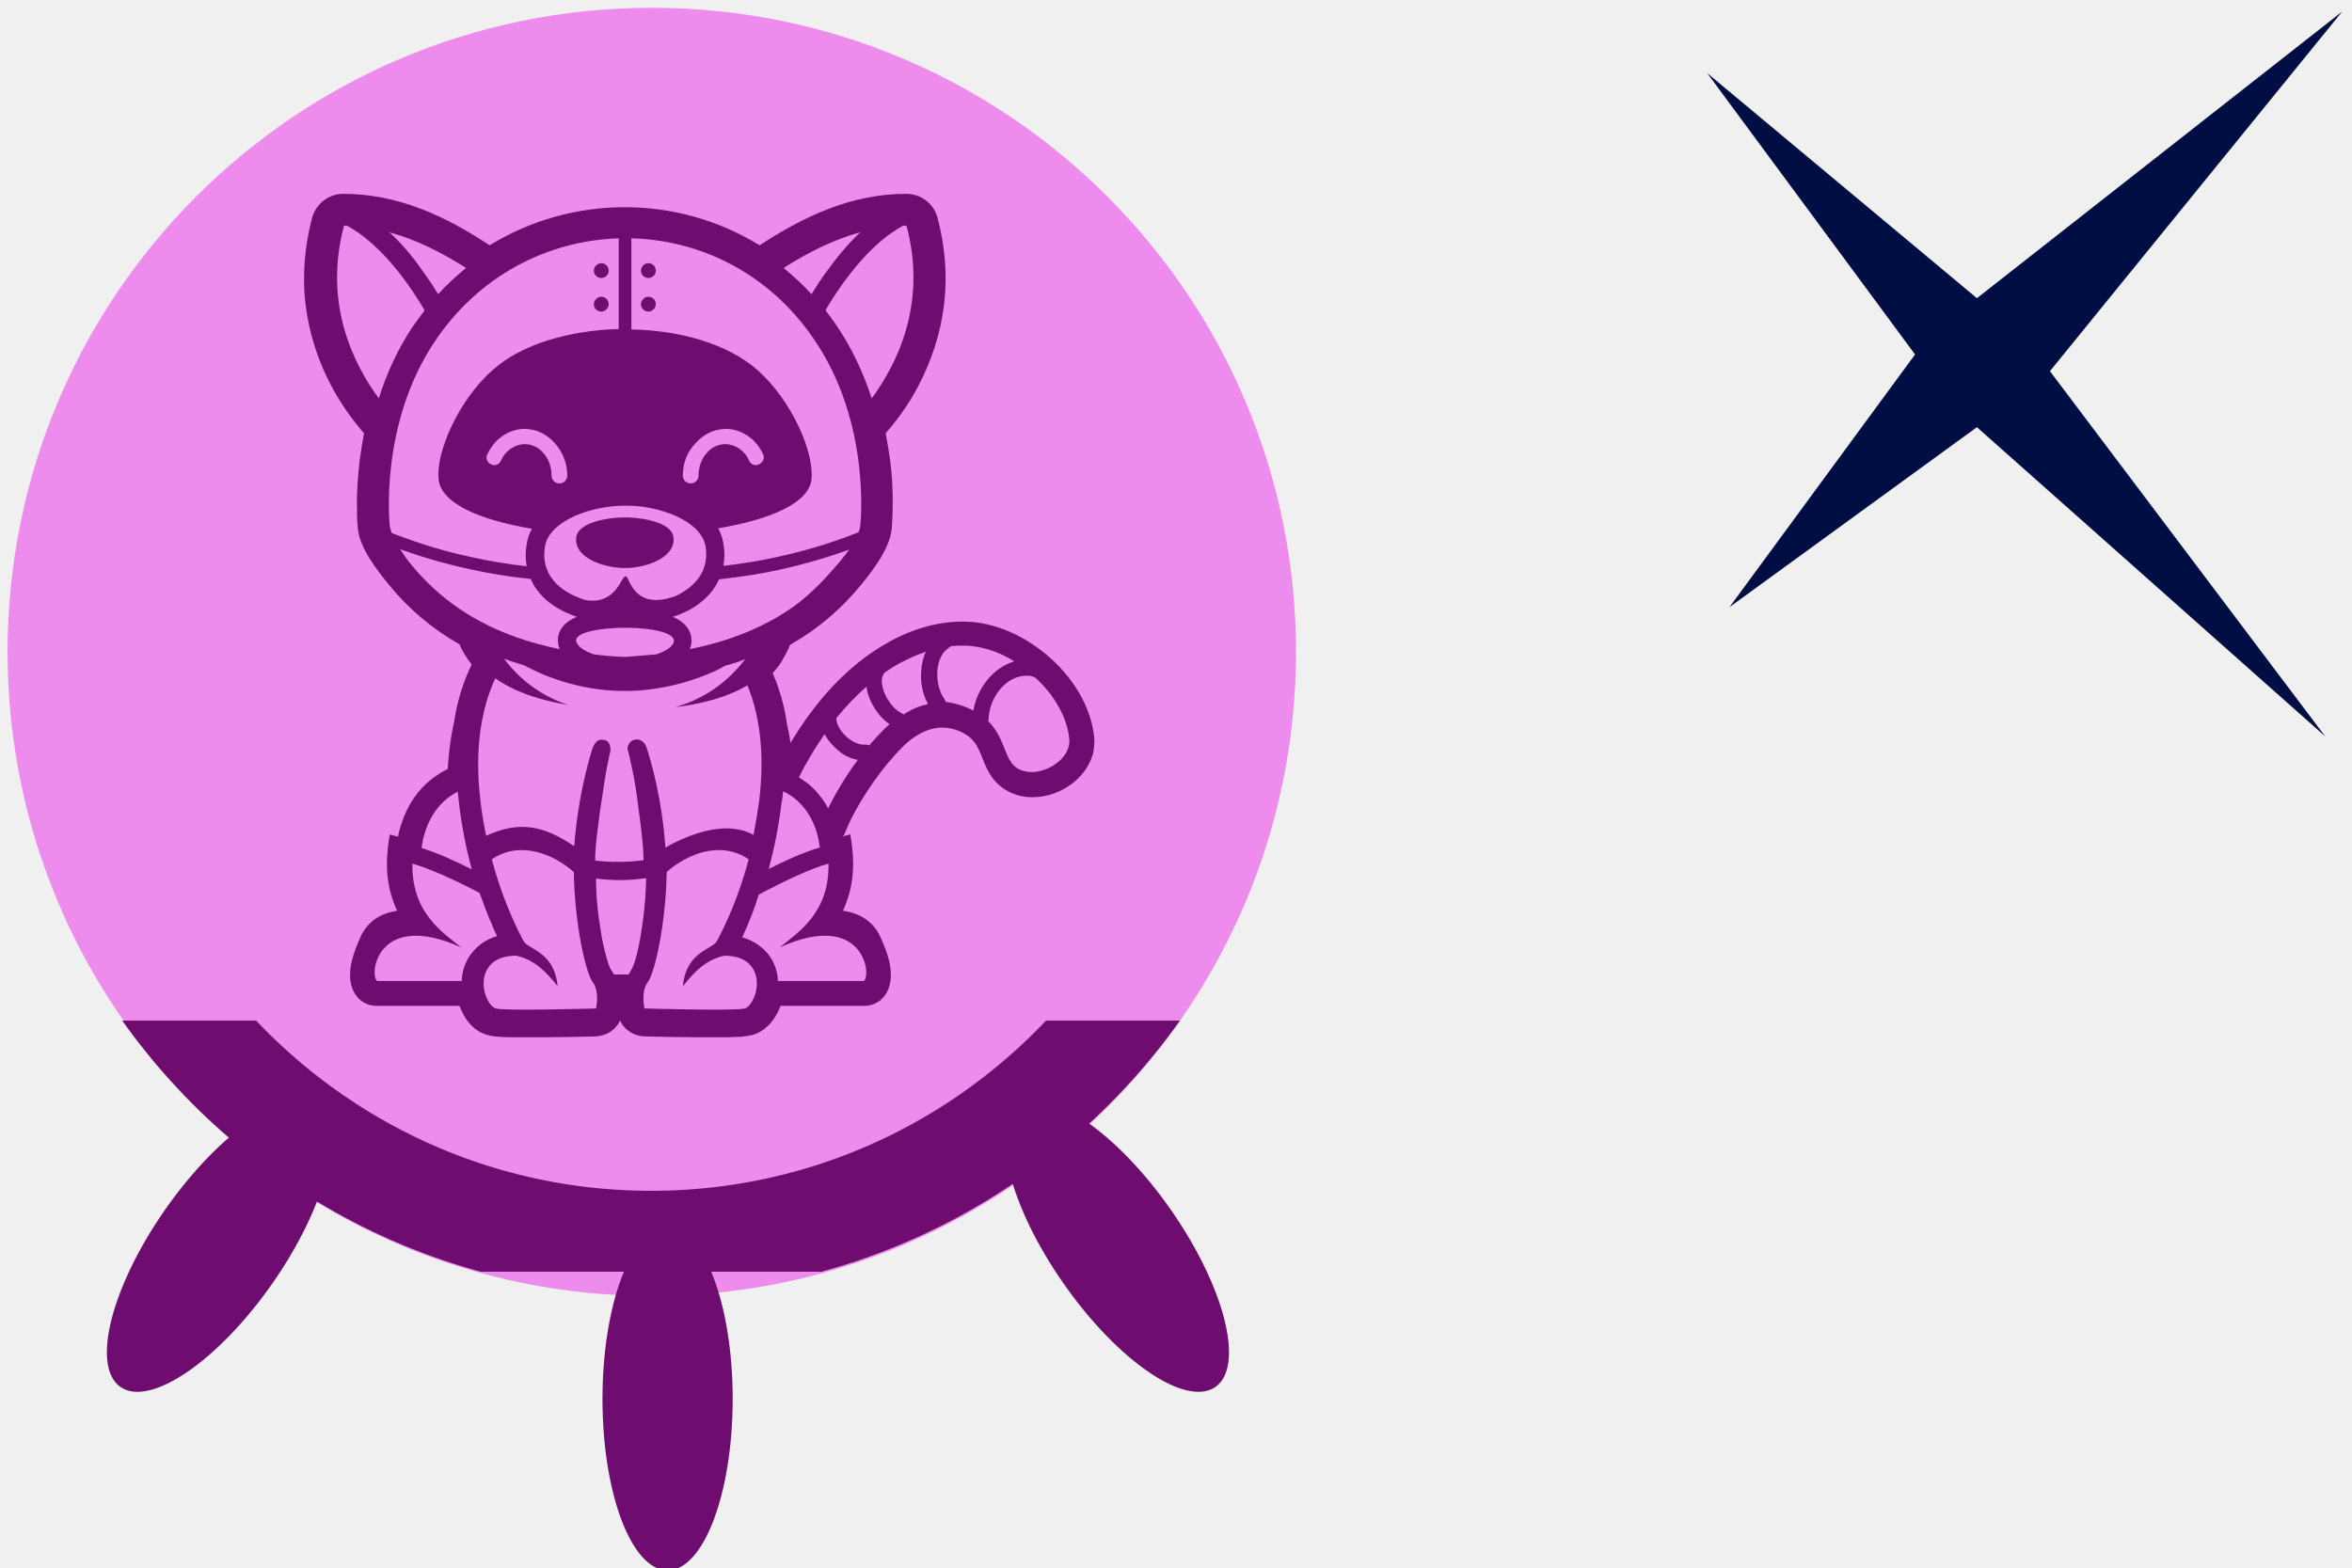
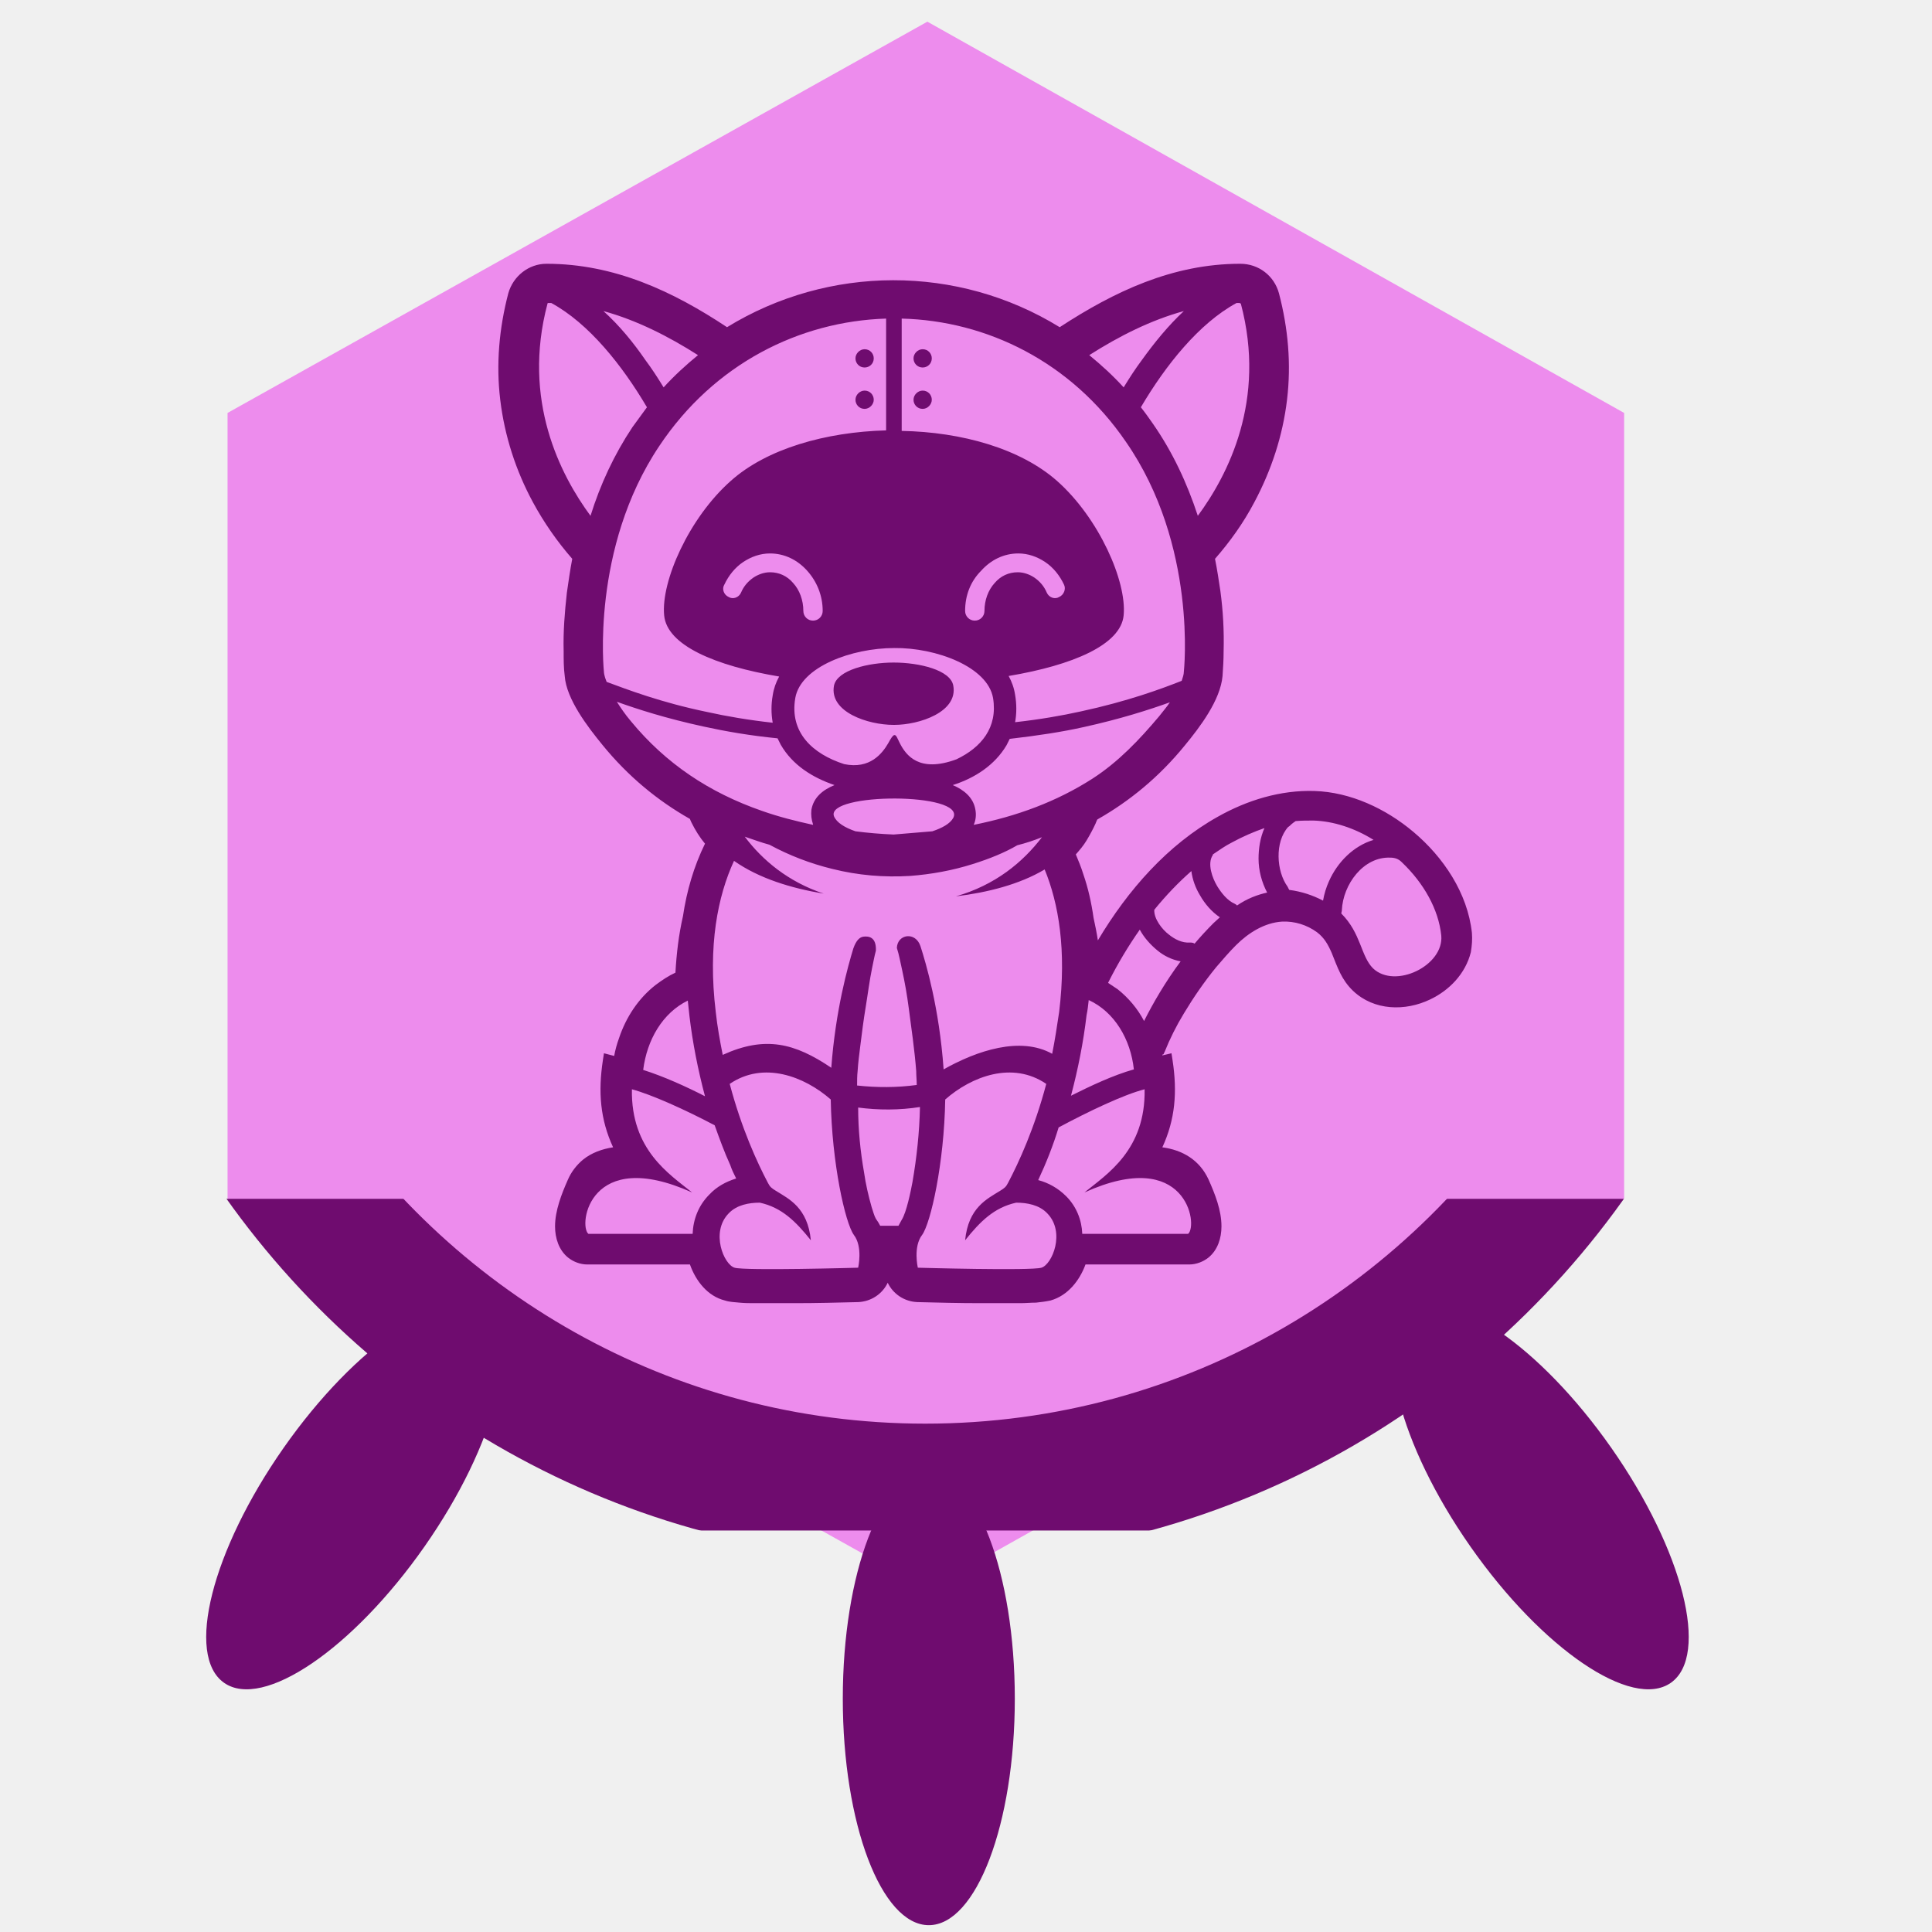
- <svg xmlns="http://www.w3.org/2000/svg" height="40" viewBox="0 0 60 40" width="60" version="1.1" id="svg36">
-   <defs id="defs40">
-     <mask id="a-1" fill="#ffffff">
-       <path d="M 0,0 H 313.303 V 159.865 H 0 Z" fill="#ffffff" fill-rule="evenodd" id="path2-9" />
+ <svg xmlns="http://www.w3.org/2000/svg" width="40" height="40" version="1.1" viewBox="0 0 40 40">
+   <defs>
+     <mask id="c" fill="#ffffff">
+       <path d="m0 0h313.3v159.86h-313.3z" fill="#fff" fill-rule="evenodd" />
    </mask>
-     <linearGradient id="linearGradientFill1" gradientUnits="userSpaceOnUse" x1="13.055" y1="14.733" x2="152.479" y2="166.69">
-       <stop offset="0" stop-color="#a677b4" stop-opacity="1" id="stop108" />
-       <stop offset="0.363" stop-color="#f0515a" stop-opacity="1" id="stop110" />
-       <stop offset="1" stop-color="#2b338c" stop-opacity="1" id="stop112" />
-     </linearGradient>
  </defs>
  <mask id="a" fill="#ffffff">
-     <path d="M 0,0 H 313.303 V 159.865 H 0 Z" fill="#ffffff" fill-rule="evenodd" id="path2" />
+     <path d="m0 0h313.3v159.86h-313.3z" fill="#fff" fill-rule="evenodd" />
  </mask>
  <mask id="b" fill="#ffffff">
-     <path d="M 0,0 H 313.303 V 159.865 H 0 Z" fill="#ffffff" fill-rule="evenodd" id="path5" />
+     <path d="m0 0h313.3v159.86h-313.3z" fill="#fff" fill-rule="evenodd" />
  </mask>
-   <g id="g1042" style="display:inline">
-     <g id="g994" transform="matrix(0.08667043,0,0,0.08667043,54.83753,-43.97586)" style="display:inline">
-       <path id="path990" style="fill:#000e44;fill-opacity:1;fill-rule:evenodd;stroke:none;stroke-width:3.147" d="m 56.695,510.774 -107.532,84.402 -79.398,-66.275 61.189,82.843 -54.627,74.395 72.837,-52.987 102.529,91.046 -81.039,-107.532 z" />
-     </g>
-     <circle style="opacity:1;fill:#ed8ced;fill-opacity:1;stroke:none;stroke-width:0.308;stroke-miterlimit:2.5;stroke-opacity:1;stop-color:#000000" id="path912" cx="16.627" cy="16.633" r="16.434" />
-     <g fill="none" fill-rule="evenodd" transform="matrix(0.1506934,0,0,0.1506934,-6.197667,-20.88076)" id="g1008">
-       <g transform="matrix(0.9286315,0,0,-0.9286315,9.271821,454.1644)" id="g1006">
-         <g fill="#0f1689" mask="url(#a-1)" id="g1002" style="fill:#0c6f18;fill-opacity:1" transform="matrix(0.9448936,0,0,0.9448936,8.696251,2.70184)">
-           <path d="m 203.461,95.688 c 6.936,0 12.559,-14.809 12.559,-33.077 0,-18.268 -5.623,-33.077 -12.559,-33.077 -6.936,0 -12.559,14.809 -12.559,33.077 0,18.268 5.623,33.077 12.559,33.077 z" transform="rotate(35,137.9312,151.55)" id="path996" style="fill:#6f0c6f;fill-opacity:1" />
-           <path d="m 30.142,95.688 c 6.936,0 12.559,-14.809 12.559,-33.077 0,-18.268 -5.623,-33.077 -12.559,-33.077 -6.936,0 -12.559,14.809 -12.559,33.077 0,18.268 5.623,33.077 12.559,33.077 z" transform="matrix(-0.819152,0.5735764,0.5735764,0.819152,58.08461,47.70477)" id="path998" style="fill:#6f0c6f;fill-opacity:1" />
-           <path d="m 116.733,66.275 c 6.936,0 12.559,-14.809 12.559,-33.077 0,-18.268 -5.623,-33.077 -12.559,-33.077 -6.936,0 -12.559,14.809 -12.559,33.077 0,18.268 5.623,33.077 12.559,33.077 z" transform="matrix(-1,0,0,1,272.6285,53.67076)" id="path1000" style="fill:#6f0c6f;fill-opacity:1" />
+   <g>
+     <g transform="translate(.39981 .41558)">
+       <g transform="matrix(.49527 0 0 .49527 5.0758 3.2126)">
+         <g transform="matrix(1.7758,0,0,1.7758,-164.24,-70.425)">
+           <g transform="translate(96.564,87.836)" fill="#66ff9a" stroke-width="3.24">
+             <polygon class="st0" transform="matrix(.72255 0 0 .7031 -28.717 -125.97)" points="78.4 144.9 55.7 158 32.9 144.9 32.9 118.6 55.7 105.5 78.4 118.6" fill="#ed8ced" />
+           </g>
+           <g transform="matrix(.15831 0 0 .15831 83.649 18.463)" fill="#005e20" fill-rule="evenodd">
+             <g transform="matrix(1.0777,0,0,-1.0777,-10.799,451.79)">
+               <g transform="matrix(.94489 0 0 .94489 8.6963 2.7018)" fill="#6f0c6f" mask="url(#c)">
+                 <path transform="rotate(35,137.93,151.55)" d="m203.46 95.688c6.936 0 12.559-14.809 12.559-33.077s-5.623-33.077-12.559-33.077-12.559 14.809-12.559 33.077 5.623 33.077 12.559 33.077z" />
+                 <path transform="matrix(-.81915 .57358 .57358 .81915 58.085 47.705)" d="m30.142 95.688c6.936 0 12.559-14.809 12.559-33.077s-5.623-33.077-12.559-33.077c-6.936 0-12.559 14.809-12.559 33.077s5.623 33.077 12.559 33.077z" />
+                 <path d="m153.24 119.95c-6.936 0-12.559-14.809-12.559-33.077s5.623-33.077 12.559-33.077c6.936 0 12.559 14.809 12.559 33.077s-5.623 33.077-12.559 33.077z" />
+               </g>
+               <path transform="matrix(.94489 0 0 .94489 8.6963 2.7018)" d="m251.47 173.1c-20.23-33.61-56.89-56.068-98.756-56.068-40.721 0-76.516 21.246-97.059 53.335" fill="none" mask="url(#c)" stroke="#6f0c6f" stroke-width="19.999" />
+             </g>
+           </g>
        </g>
-         <path d="m 251.467,173.1 c -20.23,-33.61 -56.89,-56.068 -98.756,-56.068 -40.721,0 -76.516,21.246 -97.059,53.335" mask="url(#a-1)" stroke="#0f1689" stroke-width="20" id="path1004" style="stroke:#6f0c6f;stroke-opacity:1" transform="matrix(0.9448936,0,0,0.9448936,8.696251,2.70184)" />
      </g>
    </g>
-     <g id="Shape1" transform="matrix(0.111271,0,0,0.111271,6.642823,4.612122)" style="fill:#6f0c6f;fill-opacity:1">
-       <path id="shapePath1" d="m 83.55,88.8 v 1.9 m 50,59.6 1.7,-0.4 0.2,1.3 c 0.9,5.9 0.5,11 -1.9,16.2 3.7,0.5 6.9,2.3 8.6,6 1.2,2.7 2.4,5.7 2.4,8.7 0,2.2 -0.7,4.4 -2.4,5.8 -1,0.8 -2.3,1.3 -3.6,1.3 h -19.3 c -1.1,3 -3.3,5.8 -6.5,6.7 -0.9,0.2 -1.8,0.3 -2.7,0.4 -1,0 -1.9,0.1 -2.9,0.1 -2.5,0 -5,0 -7.5,0 -3.9,0 -7.8,-0.1 -11.7,-0.2 -2.4,-0.1 -4.5,-1.5 -5.5,-3.6 -1,2.1 -3.1,3.5 -5.5,3.6 -3.9,0.1 -7.8,0.2 -11.7,0.2 -2.5,0 -5,0 -7.5,0 -1,0 -1.9,0 -2.9,-0.1 -0.9,-0.1 -1.8,-0.1 -2.7,-0.4 -3.2,-0.8 -5.4,-3.6 -6.5,-6.7 h -19.1 c -1.3,0 -2.6,-0.5 -3.6,-1.3 -1.7,-1.4 -2.4,-3.6 -2.4,-5.8 0,-2.9 1.2,-6 2.4,-8.7 0.6,-1.4 1.6,-2.7 2.8,-3.7 1.6,-1.3 3.6,-2 5.6,-2.3 -2.4,-5.2 -2.8,-10.3 -1.9,-16.2 l 0.2,-1.3 1.9,0.5 c 0.2,-1.1 0.5,-2.2 0.9,-3.3 1.3,-3.9 3.6,-7.4 6.8,-9.9 1.2,-0.9 2.4,-1.7 3.7,-2.3 0.2,-3.5 0.6,-7 1.4,-10.5 0.7,-4.7 2,-9.2 4.1,-13.5 -1,-1.2 -1.8,-2.5 -2.5,-3.9 -0.1,-0.2 -0.2,-0.4 -0.3,-0.7 -6,-3.4 -11.5,-7.9 -16.3,-13.8 -2.7,-3.3 -6.7,-8.5 -7,-12.8 -0.2,-1.5 -0.2,-3 -0.2,-4.6 -0.1,-3.7 0.2,-7.3 0.6,-10.9 0.3,-2.1 0.6,-4.2 1,-6.3 -2.8,-3.2 -5.3,-6.8 -7.3,-10.5 -3.2,-5.9 -5.3,-12.4 -6.1,-19.1 -0.8,-6.6 -0.2,-13.3 1.5,-19.8 0.9,-3.2 3.8,-5.5 7.1,-5.5 12.6,0 23.5,5.1 33.6,11.8 18.9,-11.6 42.9,-11.7 61.9,0 10.1,-6.6 21,-11.8 33.6,-11.8 3.4,0 6.3,2.2 7.2,5.5 1.7,6.5 2.3,13.1 1.5,19.8 -0.8,6.7 -2.9,13.1 -6.1,19.1 -2,3.8 -4.5,7.3 -7.3,10.5 0.4,2 0.7,4 1,6 0.5,3.7 0.7,7.4 0.6,11.2 0,1.6 -0.1,3.1 -0.2,4.6 -0.4,4.5 -4.2,9.5 -7,12.9 -4.8,5.9 -10.3,10.4 -16.3,13.8 -0.1,0.2 -0.2,0.4 -0.3,0.7 -0.5,1.1 -1.1,2.2 -1.7,3.2 -0.6,1 -1.3,1.8 -2,2.6 0.5,1.2 1,2.4 1.4,3.7 0.9,2.6 1.5,5.3 1.9,8.1 0.3,1.4 0.6,2.8 0.8,4.2 5.6,-9.4 13,-17.8 22.3,-23 5.5,-3.1 11.7,-5 18,-4.8 6.7,0.2 13.3,3.3 18.4,7.6 5.6,4.7 10.1,11.4 10.9,18.8 0.1,1.2 0,2.4 -0.2,3.6 -1,4 -4,7.1 -7.6,8.8 -4.6,2.2 -10.4,2.1 -14.3,-1.6 -2.2,-2.1 -2.9,-4.4 -4,-7.1 -0.7,-1.6 -1.4,-2.8 -2.7,-3.8 -1.9,-1.4 -4.2,-2.1 -6.5,-2 -3.3,0.2 -6.3,2.1 -8.6,4.4 -1.3,1.3 -2.5,2.7 -3.7,4.1 -2.2,2.7 -4.2,5.6 -6,8.6 -1.4,2.3 -2.6,4.7 -3.6,7.2 -0.1,0.1 -0.1,0.3 -0.2,0.4 -0.2,0 -0.2,0.1 -0.2,0.2 m 5.1,-21 c 0.3,0 0.6,0 0.9,0.2 1.1,-1.3 2.3,-2.6 3.5,-3.8 0.4,-0.4 0.8,-0.7 1.2,-1.1 -1.5,-1 -2.8,-2.5 -3.7,-4.1 -0.8,-1.3 -1.4,-2.9 -1.6,-4.5 -2.4,2.1 -4.7,4.5 -6.9,7.2 -0.1,1.7 1.5,3.7 2.7,4.6 1.1,0.9 2.5,1.6 3.9,1.5 m -1.7,3.5 c -1.6,-0.3 -3.1,-1 -4.4,-2.1 -1.2,-1 -2.4,-2.3 -3.2,-3.8 -2.1,3 -4.1,6.3 -5.9,9.9 0.6,0.4 1.2,0.8 1.8,1.2 2,1.6 3.7,3.6 4.9,5.9 1.6,-3.2 3.9,-7.2 6.8,-11.1 m 30,-9.5 c 0,0.2 -0.1,0.4 -0.1,0.6 3.7,3.7 3.6,7.9 5.9,10.2 4.1,3.9 13.2,-0.5 12.7,-6.1 -0.5,-4.9 -3.3,-9.8 -7.3,-13.6 0,0 0,0 -0.1,-0.1 -0.6,-0.6 -1.3,-0.8 -2.1,-0.8 -5,-0.2 -8.8,5 -9,9.8 m -3.5,-1.8 c 0.2,-1.2 0.6,-2.5 1.1,-3.6 1.6,-3.6 4.6,-6.6 8.3,-7.7 -3.5,-2.2 -7.5,-3.5 -11.2,-3.6 -1.1,0 -2.2,0 -3.3,0.1 -0.3,0.2 -0.7,0.5 -0.8,0.6 -0.2,0.2 -0.4,0.4 -0.6,0.5 -2.5,2.8 -2.2,8.2 -0.1,11.1 0.1,0.2 0.2,0.4 0.3,0.6 2.3,0.3 4.4,1 6.3,2 m -10.4,-1.5 c -1,-1.9 -1.6,-4.1 -1.6,-6.3 0,-1.9 0.3,-3.9 1.1,-5.7 -2,0.7 -4.1,1.6 -6.1,2.7 -1.2,0.6 -2.3,1.4 -3.5,2.2 0,0 0,0 0,0.1 -1.1,1.6 -0.1,4.3 0.8,5.8 0.8,1.3 1.9,2.7 3.3,3.3 0.2,0.1 0.3,0.2 0.4,0.3 1.9,-1.3 3.8,-2 5.6,-2.4 M 78.15,18.9 c 1,0 1.7,0.8 1.7,1.7 0,1 -0.8,1.7 -1.7,1.7 -1,0 -1.7,-0.8 -1.7,-1.7 0,-0.9 0.8,-1.7 1.7,-1.7 m 0,7.7 c 1,0 1.7,0.8 1.7,1.7 0,0.9 -0.8,1.7 -1.7,1.7 -1,0 -1.7,-0.8 -1.7,-1.7 0,-0.9 0.8,-1.7 1.7,-1.7 m 10.8,-7.7 c 1,0 1.7,0.8 1.7,1.7 0,1 -0.8,1.7 -1.7,1.7 -1,0 -1.7,-0.8 -1.7,-1.7 0,-0.9 0.8,-1.7 1.7,-1.7 m 0,7.7 c 1,0 1.7,0.8 1.7,1.7 0,0.9 -0.8,1.7 -1.7,1.7 -1,0 -1.7,-0.8 -1.7,-1.7 0,-0.9 0.8,-1.7 1.7,-1.7 m -3.9,-13.4 v 20.9 c 11.2,0.2 22.1,3.3 28.9,9.3 7.8,6.9 13,18.7 12.4,25 -0.5,5.5 -9.5,9.3 -21.4,11.3 0.6,1.1 1,2.2 1.2,3.5 0.3,1.7 0.3,3.5 0,5.1 4.5,-0.5 8.6,-1.2 12.2,-2 8.8,-1.9 15,-4.2 18.8,-5.7 0.2,-0.6 0.4,-1.2 0.4,-1.7 0,0 2.6,-23.5 -10.8,-42.8 -10.2,-14.9 -25.9,-22.5 -41.7,-22.9 m -2.9,20.8 V 13.2 c -16.1,0.5 -32,8.4 -42.2,23.7 -12.8,19.1 -10.3,42.1 -10.3,42.1 0,0 0,0.6 0.5,1.8 3.8,1.4 10,3.8 18.7,5.6 3.6,0.8 7.7,1.5 12.2,2 -0.3,-1.7 -0.3,-3.4 0,-5.1 0.2,-1.3 0.6,-2.4 1.2,-3.5 -11.9,-2 -20.9,-5.8 -21.4,-11.4 -0.6,-6.3 4.6,-18.1 12.4,-25 6.7,-6 17.7,-9.1 28.9,-9.4 m -20.2,57.3 c -5.1,-0.5 -9.7,-1.3 -13.8,-2.2 -6.9,-1.5 -12.2,-3.2 -16.1,-4.6 0.7,1.1 1.5,2.3 2.6,3.6 6.5,7.9 14.6,13.3 24.4,16.7 3.1,1.1 6.3,1.9 9.5,2.6 v -0.1 c -0.3,-0.9 -0.4,-1.8 -0.3,-2.7 0.4,-2.3 2.1,-3.7 4.3,-4.6 -4.1,-1.4 -7.8,-3.7 -10,-7.5 -0.2,-0.4 -0.4,-0.8 -0.6,-1.2 m 10.5,14.5 c 0.5,1.2 2,2.1 4,2.8 2.3,0.3 4.7,0.5 7.1,0.6 2.4,-0.2 4.8,-0.4 7.2,-0.6 1.8,-0.6 3.3,-1.4 3.9,-2.5 2.4,-4.8 -23.8,-4.7 -22.2,-0.3 M 134.95,84.6 c -3.9,1.4 -9.2,3.1 -16,4.6 -4,0.9 -8.6,1.6 -13.8,2.2 -0.2,0.4 -0.4,0.8 -0.6,1.2 -2.2,3.7 -5.9,6.1 -10,7.4 2.1,0.9 3.8,2.3 4.2,4.5 0.2,1 0.1,2 -0.3,2.9 8,-1.6 15.4,-4.3 22.1,-8.6 4.8,-3.1 8.7,-7.2 12.4,-11.6 0.7,-0.9 1.4,-1.7 2,-2.6 m -52.4,7.6 c -1.1,1.9 -3.4,4.9 -8.2,3.9 -5.9,-1.9 -10.2,-5.9 -9.1,-12.3 1,-5.8 10.5,-9.3 18.4,-9.3 7.8,-0.1 17.4,3.5 18.4,9.3 0.9,5.5 -2.2,9.2 -6.8,11.4 -7,2.6 -9.4,-0.8 -10.5,-2.9 -0.5,-1 -0.7,-1.6 -1,-1.6 0,0 0,0 -0.1,0 -0.3,0.1 -0.6,0.6 -1.1,1.5 m 1,-15 c -4.7,0 -10.5,1.4 -11.1,4.3 -0.9,4.9 6.3,7.3 11.1,7.3 h 0.1 c 4.7,0 11.9,-2.4 11,-7.3 -0.5,-2.9 -6.3,-4.3 -11.1,-4.3 m -13.2,-9.6 c 0,1 -0.8,1.8 -1.8,1.8 -1,0 -1.8,-0.8 -1.8,-1.8 0,-2 -0.7,-3.9 -1.9,-5.2 -1.1,-1.3 -2.6,-2 -4.3,-2 -1.1,0 -2.2,0.4 -3.1,1 -1,0.7 -1.8,1.6 -2.3,2.8 -0.4,0.9 -1.5,1.3 -2.3,0.8 -0.9,-0.4 -1.3,-1.5 -0.8,-2.3 0.8,-1.7 2,-3.2 3.5,-4.2 1.5,-1 3.2,-1.6 5,-1.6 2.7,0 5.1,1.2 6.9,3.2 1.8,2 2.9,4.6 2.9,7.5 m 26.5,0 c 0,1 0.8,1.8 1.8,1.8 1,0 1.8,-0.8 1.8,-1.8 0,-2 0.7,-3.9 1.9,-5.2 1.1,-1.3 2.6,-2 4.3,-2 1.1,0 2.2,0.4 3.1,1 1,0.7 1.8,1.6 2.3,2.8 0.4,0.9 1.5,1.3 2.3,0.8 0.9,-0.4 1.3,-1.5 0.9,-2.3 -0.8,-1.7 -2,-3.2 -3.5,-4.2 -1.5,-1 -3.2,-1.6 -5,-1.6 -2.7,0 -5.1,1.2 -6.9,3.2 -2,2 -3,4.6 -3,7.5 m 1.4,47.1 c -3.8,1.2 -7.7,1.9 -11.6,2.2 -4.9,0.3 -9.7,-0.1 -14.5,-1.3 -4.1,-1 -8,-2.5 -11.7,-4.5 -1.5,-0.4 -3.1,-1 -4.6,-1.5 3.3,4.4 8.1,8.4 14.7,10.6 -6,-1 -12,-2.8 -16.7,-6.1 -3,6.5 -4.9,15.7 -3.4,28.1 0.3,2.8 0.8,5.5 1.3,8 7.9,-3.6 13.4,-2.2 20.2,2.4 0.8,-10.8 3.1,-18.9 4.1,-22.2 0.5,-1.4 1.1,-2.1 1.9,-2.2 0.9,-0.1 2.4,0 2.3,2.6 -0.3,1.1 -0.5,2.3 -0.7,3.2 -0.5,2.4 -0.8,4.9 -1.2,7.3 -0.4,2.4 -0.7,4.8 -1,7.2 -0.2,1.6 -0.4,3.1 -0.5,4.7 -0.1,0.9 -0.1,1.8 -0.1,2.7 3.7,0.4 7.4,0.4 11.1,-0.1 0,-0.9 -0.1,-1.7 -0.1,-2.6 -0.3,-3.9 -0.9,-8 -1.4,-11.8 -0.3,-2.3 -0.7,-4.6 -1.2,-6.9 -0.3,-1.3 -0.6,-3 -1,-4.2 0.1,-2.6 3.5,-3.1 4.4,-0.3 1,3.1 3.5,11.5 4.3,22.9 6.2,-3.5 14.3,-6.2 20.2,-2.9 0.5,-2.5 0.9,-5.1 1.3,-7.8 1.4,-11.5 -0.1,-20.2 -2.7,-26.5 -4.7,2.8 -10.7,4.3 -16.5,5 7.3,-2.1 12.4,-6.3 16,-11 -1.5,0.6 -3,1.1 -4.6,1.5 -2.2,1.3 -5.1,2.5 -8.3,3.5 m -68.7,-102.9 c 6.2,1.7 12.1,4.7 17.6,8.2 -2.2,1.8 -4.4,3.8 -6.4,6 -1.1,-1.8 -2.2,-3.5 -3.4,-5.1 -2.2,-3.2 -4.8,-6.4 -7.8,-9.1 m -10.3,-1.5 c 0.2,0 0.4,0 0.6,0 7,3.8 13.2,11.6 17.8,19.4 -0.9,1.2 -1.8,2.5 -2.7,3.7 -3.4,5.1 -6,10.7 -7.8,16.5 -5.6,-7.6 -12.8,-21.5 -8,-39.5 -0.1,0 0,0 0.1,-0.1 m 128.7,0 c -0.2,0 -0.4,0 -0.6,0 -7,3.8 -13.2,11.6 -17.8,19.4 0.8,1 1.5,2 2.2,3 3.7,5.3 6.4,11.1 8.4,17.2 5.6,-7.6 12.8,-21.5 8,-39.5 -0.1,0 -0.1,0 -0.2,-0.1 m -10.4,1.5 c -6.2,1.7 -12.1,4.7 -17.6,8.2 2.2,1.8 4.4,3.8 6.4,6 1.1,-1.8 2.2,-3.5 3.4,-5.1 2.3,-3.2 4.9,-6.4 7.8,-9.1 M 53.05,155.6 c 2.2,8.3 5.1,14.6 7.1,18.4 0.4,0.8 0.7,1 1.5,1.5 2.4,1.5 5.9,3.1 6.5,9.2 -2.8,-3.5 -5.4,-6.1 -9.5,-7 -2,0 -4.3,0.4 -5.8,2 -3.4,3.5 -0.9,9.5 1.1,10.1 2,0.6 23,0 23,0 0,0 0.9,-3.9 -0.8,-6.1 -1.6,-2.2 -4.1,-13.3 -4.3,-25.2 -4.9,-4.3 -12.5,-7.2 -18.8,-2.9 m 58.9,0 c -2.2,8.3 -5.1,14.6 -7.1,18.4 -0.4,0.8 -0.7,1 -1.5,1.5 -2.4,1.5 -5.9,3.1 -6.5,9.2 2.8,-3.5 5.4,-6.1 9.5,-7 2,0 4.3,0.4 5.8,2 3.4,3.5 0.9,9.5 -1.1,10.1 -2,0.6 -23,0 -23,0 0,0 -0.9,-3.9 0.8,-6.1 1.6,-2.2 4.1,-13.3 4.3,-25.2 4.9,-4.3 12.5,-7.2 18.8,-2.9 M 84.45,182 c -0.6,0 -1.3,0 -1.9,0 -0.5,0 -1,0 -1.5,0 -0.2,-0.4 -0.5,-0.9 -0.8,-1.3 -0.3,-0.5 -0.6,-1.6 -0.8,-2.2 -0.6,-2.1 -1.1,-4.3 -1.4,-6.4 -0.7,-4 -1.1,-8 -1.1,-12.1 3.8,0.5 7.7,0.5 11.5,-0.1 -0.1,4.7 -0.6,9.4 -1.4,14 -0.3,1.6 -1.1,5.6 -2,7 -0.2,0.4 -0.4,0.7 -0.6,1.1 M 130.25,156.6 c 0.2,11.3 -7,15.8 -11.2,19.2 19,-8.6 21.2,6.1 19.3,7.7 h -19.7 c -0.1,-2.6 -1.1,-5.1 -3,-7 -1.5,-1.5 -3.3,-2.5 -5.2,-3 1.5,-3.2 2.8,-6.5 3.8,-9.8 5.6,-3 12.1,-6.1 16,-7.1 M 119.85,140 c 4.8,2.2 7.8,7.3 8.4,12.9 -3.9,1.1 -8.1,3.1 -11.7,4.9 1.3,-4.9 2.3,-9.9 2.9,-15 0.2,-0.9 0.3,-1.9 0.4,-2.8 m -74.6,0.1 c -4.7,2.3 -7.6,7.3 -8.3,12.9 3.8,1.2 8,3.1 11.5,4.9 -1.3,-4.9 -2.3,-9.9 -2.9,-15 -0.1,-1 -0.2,-1.9 -0.3,-2.8 m -10.4,16.5 c -0.2,11.3 7,15.8 11.2,19.2 -19.1,-8.6 -21.2,6.1 -19.3,7.7 h 19.4 c 0.1,-2.7 1.1,-5.3 3.1,-7.3 1.4,-1.5 3.1,-2.4 5,-3 -0.4,-0.8 -0.8,-1.6 -1.1,-2.5 -1.1,-2.4 -2,-4.9 -2.9,-7.4 -5.5,-2.9 -11.7,-5.7 -15.4,-6.7" style="fill:#6f0c6f;fill-opacity:1;fill-rule:evenodd;stroke:none" />
-       <defs id="defs115">
-         <linearGradient id="RESERVED_FOR_INKSCAPE_DUPLICATE_DEF_000000000" gradientUnits="userSpaceOnUse" x1="13.055" y1="14.733" x2="152.479" y2="166.69">
-           <stop offset="0" stop-color="#a677b4" stop-opacity="1" id="stop2086" />
-           <stop offset="0.363" stop-color="#f0515a" stop-opacity="1" id="stop2088" />
-           <stop offset="1" stop-color="#2b338c" stop-opacity="1" id="stop2090" />
-         </linearGradient>
-       </defs>
+     <g transform="matrix(.11127 0 0 .11127 9.2051 5.1273)" fill="#6f0c6f">
+       <path d="m83.55 88.8v1.9m50 59.6 1.7-0.4 0.2 1.3c0.9 5.9 0.5 11-1.9 16.2 3.7 0.5 6.9 2.3 8.6 6 1.2 2.7 2.4 5.7 2.4 8.7 0 2.2-0.7 4.4-2.4 5.8-1 0.8-2.3 1.3-3.6 1.3h-19.3c-1.1 3-3.3 5.8-6.5 6.7-0.9 0.2-1.8 0.3-2.7 0.4-1 0-1.9 0.1-2.9 0.1h-7.5c-3.9 0-7.8-0.1-11.7-0.2-2.4-0.1-4.5-1.5-5.5-3.6-1 2.1-3.1 3.5-5.5 3.6-3.9 0.1-7.8 0.2-11.7 0.2h-7.5c-1 0-1.9 0-2.9-0.1-0.9-0.1-1.8-0.1-2.7-0.4-3.2-0.8-5.4-3.6-6.5-6.7h-19.1c-1.3 0-2.6-0.5-3.6-1.3-1.7-1.4-2.4-3.6-2.4-5.8 0-2.9 1.2-6 2.4-8.7 0.6-1.4 1.6-2.7 2.8-3.7 1.6-1.3 3.6-2 5.6-2.3-2.4-5.2-2.8-10.3-1.9-16.2l0.2-1.3 1.9 0.5c0.2-1.1 0.5-2.2 0.9-3.3 1.3-3.9 3.6-7.4 6.8-9.9 1.2-0.9 2.4-1.7 3.7-2.3 0.2-3.5 0.6-7 1.4-10.5 0.7-4.7 2-9.2 4.1-13.5-1-1.2-1.8-2.5-2.5-3.9-0.1-0.2-0.2-0.4-0.3-0.7-6-3.4-11.5-7.9-16.3-13.8-2.7-3.3-6.7-8.5-7-12.8-0.2-1.5-0.2-3-0.2-4.6-0.1-3.7 0.2-7.3 0.6-10.9 0.3-2.1 0.6-4.2 1-6.3-2.8-3.2-5.3-6.8-7.3-10.5-3.2-5.9-5.3-12.4-6.1-19.1-0.8-6.6-0.2-13.3 1.5-19.8 0.9-3.2 3.8-5.5 7.1-5.5 12.6 0 23.5 5.1 33.6 11.8 18.9-11.6 42.9-11.7 61.9 0 10.1-6.6 21-11.8 33.6-11.8 3.4 0 6.3 2.2 7.2 5.5 1.7 6.5 2.3 13.1 1.5 19.8s-2.9 13.1-6.1 19.1c-2 3.8-4.5 7.3-7.3 10.5 0.4 2 0.7 4 1 6 0.5 3.7 0.7 7.4 0.6 11.2 0 1.6-0.1 3.1-0.2 4.6-0.4 4.5-4.2 9.5-7 12.9-4.8 5.9-10.3 10.4-16.3 13.8-0.1 0.2-0.2 0.4-0.3 0.7-0.5 1.1-1.1 2.2-1.7 3.2s-1.3 1.8-2 2.6c0.5 1.2 1 2.4 1.4 3.7 0.9 2.6 1.5 5.3 1.9 8.1 0.3 1.4 0.6 2.8 0.8 4.2 5.6-9.4 13-17.8 22.3-23 5.5-3.1 11.7-5 18-4.8 6.7 0.2 13.3 3.3 18.4 7.6 5.6 4.7 10.1 11.4 10.9 18.8 0.1 1.2 0 2.4-0.2 3.6-1 4-4 7.1-7.6 8.8-4.6 2.2-10.4 2.1-14.3-1.6-2.2-2.1-2.9-4.4-4-7.1-0.7-1.6-1.4-2.8-2.7-3.8-1.9-1.4-4.2-2.1-6.5-2-3.3 0.2-6.3 2.1-8.6 4.4-1.3 1.3-2.5 2.7-3.7 4.1-2.2 2.7-4.2 5.6-6 8.6-1.4 2.3-2.6 4.7-3.6 7.2-0.1 0.1-0.1 0.3-0.2 0.4-0.2 0-0.2 0.1-0.2 0.2m5.1-21c0.3 0 0.6 0 0.9 0.2 1.1-1.3 2.3-2.6 3.5-3.8 0.4-0.4 0.8-0.7 1.2-1.1-1.5-1-2.8-2.5-3.7-4.1-0.8-1.3-1.4-2.9-1.6-4.5-2.4 2.1-4.7 4.5-6.9 7.2-0.1 1.7 1.5 3.7 2.7 4.6 1.1 0.9 2.5 1.6 3.9 1.5m-1.7 3.5c-1.6-0.3-3.1-1-4.4-2.1-1.2-1-2.4-2.3-3.2-3.8-2.1 3-4.1 6.3-5.9 9.9l1.8 1.2c2 1.6 3.7 3.6 4.9 5.9 1.6-3.2 3.9-7.2 6.8-11.1m30-9.5c0 0.2-0.1 0.4-0.1 0.6 3.7 3.7 3.6 7.9 5.9 10.2 4.1 3.9 13.2-0.5 12.7-6.1-0.5-4.9-3.3-9.8-7.3-13.6l-0.1-0.1c-0.6-0.6-1.3-0.8-2.1-0.8-5-0.2-8.8 5-9 9.8m-3.5-1.8c0.2-1.2 0.6-2.5 1.1-3.6 1.6-3.6 4.6-6.6 8.3-7.7-3.5-2.2-7.5-3.5-11.2-3.6-1.1 0-2.2 0-3.3 0.1-0.3 0.2-0.7 0.5-0.8 0.6-0.2 0.2-0.4 0.4-0.6 0.5-2.5 2.8-2.2 8.2-0.1 11.1l0.3 0.6c2.3 0.3 4.4 1 6.3 2m-10.4-1.5c-1-1.9-1.6-4.1-1.6-6.3 0-1.9 0.3-3.9 1.1-5.7-2 0.7-4.1 1.6-6.1 2.7-1.2 0.6-2.3 1.4-3.5 2.2v0.1c-1.1 1.6-0.1 4.3 0.8 5.8 0.8 1.3 1.9 2.7 3.3 3.3 0.2 0.1 0.3 0.2 0.4 0.3 1.9-1.3 3.8-2 5.6-2.4m-74.9-101.1c1 0 1.7 0.8 1.7 1.7 0 1-0.8 1.7-1.7 1.7-1 0-1.7-0.8-1.7-1.7s0.8-1.7 1.7-1.7m0 7.7c1 0 1.7 0.8 1.7 1.7s-0.8 1.7-1.7 1.7c-1 0-1.7-0.8-1.7-1.7s0.8-1.7 1.7-1.7m10.8-7.7c1 0 1.7 0.8 1.7 1.7 0 1-0.8 1.7-1.7 1.7-1 0-1.7-0.8-1.7-1.7s0.8-1.7 1.7-1.7m0 7.7c1 0 1.7 0.8 1.7 1.7s-0.8 1.7-1.7 1.7c-1 0-1.7-0.8-1.7-1.7s0.8-1.7 1.7-1.7m-3.9-13.4v20.9c11.2 0.2 22.1 3.3 28.9 9.3 7.8 6.9 13 18.7 12.4 25-0.5 5.5-9.5 9.3-21.4 11.3 0.6 1.1 1 2.2 1.2 3.5 0.3 1.7 0.3 3.5 0 5.1 4.5-0.5 8.6-1.2 12.2-2 8.8-1.9 15-4.2 18.8-5.7 0.2-0.6 0.4-1.2 0.4-1.7 0 0 2.6-23.5-10.8-42.8-10.2-14.9-25.9-22.5-41.7-22.9m-2.9 20.8v-20.8c-16.1 0.5-32 8.4-42.2 23.7-12.8 19.1-10.3 42.1-10.3 42.1s0 0.6 0.5 1.8c3.8 1.4 10 3.8 18.7 5.6 3.6 0.8 7.7 1.5 12.2 2-0.3-1.7-0.3-3.4 0-5.1 0.2-1.3 0.6-2.4 1.2-3.5-11.9-2-20.9-5.8-21.4-11.4-0.6-6.3 4.6-18.1 12.4-25 6.7-6 17.7-9.1 28.9-9.4m-20.2 57.3c-5.1-0.5-9.7-1.3-13.8-2.2-6.9-1.5-12.2-3.2-16.1-4.6 0.7 1.1 1.5 2.3 2.6 3.6 6.5 7.9 14.6 13.3 24.4 16.7 3.1 1.1 6.3 1.9 9.5 2.6v-0.1c-0.3-0.9-0.4-1.8-0.3-2.7 0.4-2.3 2.1-3.7 4.3-4.6-4.1-1.4-7.8-3.7-10-7.5l-0.6-1.2m10.5 14.5c0.5 1.2 2 2.1 4 2.8 2.3 0.3 4.7 0.5 7.1 0.6l7.2-0.6c1.8-0.6 3.3-1.4 3.9-2.5 2.4-4.8-23.8-4.7-22.2-0.3m62.5-21.2c-3.9 1.4-9.2 3.1-16 4.6-4 0.9-8.6 1.6-13.8 2.2l-0.6 1.2c-2.2 3.7-5.9 6.1-10 7.4 2.1 0.9 3.8 2.3 4.2 4.5 0.2 1 0.1 2-0.3 2.9 8-1.6 15.4-4.3 22.1-8.6 4.8-3.1 8.7-7.2 12.4-11.6 0.7-0.9 1.4-1.7 2-2.6m-52.4 7.6c-1.1 1.9-3.4 4.9-8.2 3.9-5.9-1.9-10.2-5.9-9.1-12.3 1-5.8 10.5-9.3 18.4-9.3 7.8-0.1 17.4 3.5 18.4 9.3 0.9 5.5-2.2 9.2-6.8 11.4-7 2.6-9.4-0.8-10.5-2.9-0.5-1-0.7-1.6-1-1.6h-0.1c-0.3 0.1-0.6 0.6-1.1 1.5m1-15c-4.7 0-10.5 1.4-11.1 4.3-0.9 4.9 6.3 7.3 11.1 7.3h0.1c4.7 0 11.9-2.4 11-7.3-0.5-2.9-6.3-4.3-11.1-4.3m-13.2-9.6c0 1-0.8 1.8-1.8 1.8s-1.8-0.8-1.8-1.8c0-2-0.7-3.9-1.9-5.2-1.1-1.3-2.6-2-4.3-2-1.1 0-2.2 0.4-3.1 1-1 0.7-1.8 1.6-2.3 2.8-0.4 0.9-1.5 1.3-2.3 0.8-0.9-0.4-1.3-1.5-0.8-2.3 0.8-1.7 2-3.2 3.5-4.2s3.2-1.6 5-1.6c2.7 0 5.1 1.2 6.9 3.2s2.9 4.6 2.9 7.5m26.5 0c0 1 0.8 1.8 1.8 1.8s1.8-0.8 1.8-1.8c0-2 0.7-3.9 1.9-5.2 1.1-1.3 2.6-2 4.3-2 1.1 0 2.2 0.4 3.1 1 1 0.7 1.8 1.6 2.3 2.8 0.4 0.9 1.5 1.3 2.3 0.8 0.9-0.4 1.3-1.5 0.9-2.3-0.8-1.7-2-3.2-3.5-4.2s-3.2-1.6-5-1.6c-2.7 0-5.1 1.2-6.9 3.2-2 2-3 4.6-3 7.5m1.4 47.1c-3.8 1.2-7.7 1.9-11.6 2.2-4.9 0.3-9.7-0.1-14.5-1.3-4.1-1-8-2.5-11.7-4.5-1.5-0.4-3.1-1-4.6-1.5 3.3 4.4 8.1 8.4 14.7 10.6-6-1-12-2.8-16.7-6.1-3 6.5-4.9 15.7-3.4 28.1 0.3 2.8 0.8 5.5 1.3 8 7.9-3.6 13.4-2.2 20.2 2.4 0.8-10.8 3.1-18.9 4.1-22.2 0.5-1.4 1.1-2.1 1.9-2.2 0.9-0.1 2.4 0 2.3 2.6-0.3 1.1-0.5 2.3-0.7 3.2-0.5 2.4-0.8 4.9-1.2 7.3s-0.7 4.8-1 7.2c-0.2 1.6-0.4 3.1-0.5 4.7-0.1 0.9-0.1 1.8-0.1 2.7 3.7 0.4 7.4 0.4 11.1-0.1 0-0.9-0.1-1.7-0.1-2.6-0.3-3.9-0.9-8-1.4-11.8-0.3-2.3-0.7-4.6-1.2-6.9-0.3-1.3-0.6-3-1-4.2 0.1-2.6 3.5-3.1 4.4-0.3 1 3.1 3.5 11.5 4.3 22.9 6.2-3.5 14.3-6.2 20.2-2.9 0.5-2.5 0.9-5.1 1.3-7.8 1.4-11.5-0.1-20.2-2.7-26.5-4.7 2.8-10.7 4.3-16.5 5 7.3-2.1 12.4-6.3 16-11-1.5 0.6-3 1.1-4.6 1.5-2.2 1.3-5.1 2.5-8.3 3.5m-68.7-102.9c6.2 1.7 12.1 4.7 17.6 8.2-2.2 1.8-4.4 3.8-6.4 6-1.1-1.8-2.2-3.5-3.4-5.1-2.2-3.2-4.8-6.4-7.8-9.1m-10.3-1.5h0.6c7 3.8 13.2 11.6 17.8 19.4-0.9 1.2-1.8 2.5-2.7 3.7-3.4 5.1-6 10.7-7.8 16.5-5.6-7.6-12.8-21.5-8-39.5-0.1 0 0 0 0.1-0.1m128.7 0h-0.6c-7 3.8-13.2 11.6-17.8 19.4 0.8 1 1.5 2 2.2 3 3.7 5.3 6.4 11.1 8.4 17.2 5.6-7.6 12.8-21.5 8-39.5-0.1 0-0.1 0-0.2-0.1m-10.4 1.5c-6.2 1.7-12.1 4.7-17.6 8.2 2.2 1.8 4.4 3.8 6.4 6 1.1-1.8 2.2-3.5 3.4-5.1 2.3-3.2 4.9-6.4 7.8-9.1m-84.5 143.8c2.2 8.3 5.1 14.6 7.1 18.4 0.4 0.8 0.7 1 1.5 1.5 2.4 1.5 5.9 3.1 6.5 9.2-2.8-3.5-5.4-6.1-9.5-7-2 0-4.3 0.4-5.8 2-3.4 3.5-0.9 9.5 1.1 10.1s23 0 23 0 0.9-3.9-0.8-6.1c-1.6-2.2-4.1-13.3-4.3-25.2-4.9-4.3-12.5-7.2-18.8-2.9m58.9 0c-2.2 8.3-5.1 14.6-7.1 18.4-0.4 0.8-0.7 1-1.5 1.5-2.4 1.5-5.9 3.1-6.5 9.2 2.8-3.5 5.4-6.1 9.5-7 2 0 4.3 0.4 5.8 2 3.4 3.5 0.9 9.5-1.1 10.1s-23 0-23 0-0.9-3.9 0.8-6.1c1.6-2.2 4.1-13.3 4.3-25.2 4.9-4.3 12.5-7.2 18.8-2.9m-27.5 26.4h-1.9-1.5c-0.2-0.4-0.5-0.9-0.8-1.3-0.3-0.5-0.6-1.6-0.8-2.2-0.6-2.1-1.1-4.3-1.4-6.4-0.7-4-1.1-8-1.1-12.1 3.8 0.5 7.7 0.5 11.5-0.1-0.1 4.7-0.6 9.4-1.4 14-0.3 1.6-1.1 5.6-2 7-0.2 0.4-0.4 0.7-0.6 1.1m45.8-25.4c0.2 11.3-7 15.8-11.2 19.2 19-8.6 21.2 6.1 19.3 7.7h-19.7c-0.1-2.6-1.1-5.1-3-7-1.5-1.5-3.3-2.5-5.2-3 1.5-3.2 2.8-6.5 3.8-9.8 5.6-3 12.1-6.1 16-7.1m-10.4-16.6c4.8 2.2 7.8 7.3 8.4 12.9-3.9 1.1-8.1 3.1-11.7 4.9 1.3-4.9 2.3-9.9 2.9-15 0.2-0.9 0.3-1.9 0.4-2.8m-74.6 0.1c-4.7 2.3-7.6 7.3-8.3 12.9 3.8 1.2 8 3.1 11.5 4.9-1.3-4.9-2.3-9.9-2.9-15-0.1-1-0.2-1.9-0.3-2.8m-10.4 16.5c-0.2 11.3 7 15.8 11.2 19.2-19.1-8.6-21.2 6.1-19.3 7.7h19.4c0.1-2.7 1.1-5.3 3.1-7.3 1.4-1.5 3.1-2.4 5-3-0.4-0.8-0.8-1.6-1.1-2.5-1.1-2.4-2-4.9-2.9-7.4-5.5-2.9-11.7-5.7-15.4-6.7" fill="#6f0c6f" fill-rule="evenodd" />
    </g>
  </g>
-   <g transform="matrix(0.9587988,0,0,0.9587988,-871.3429,-378.3503)" id="g893" />
</svg>
